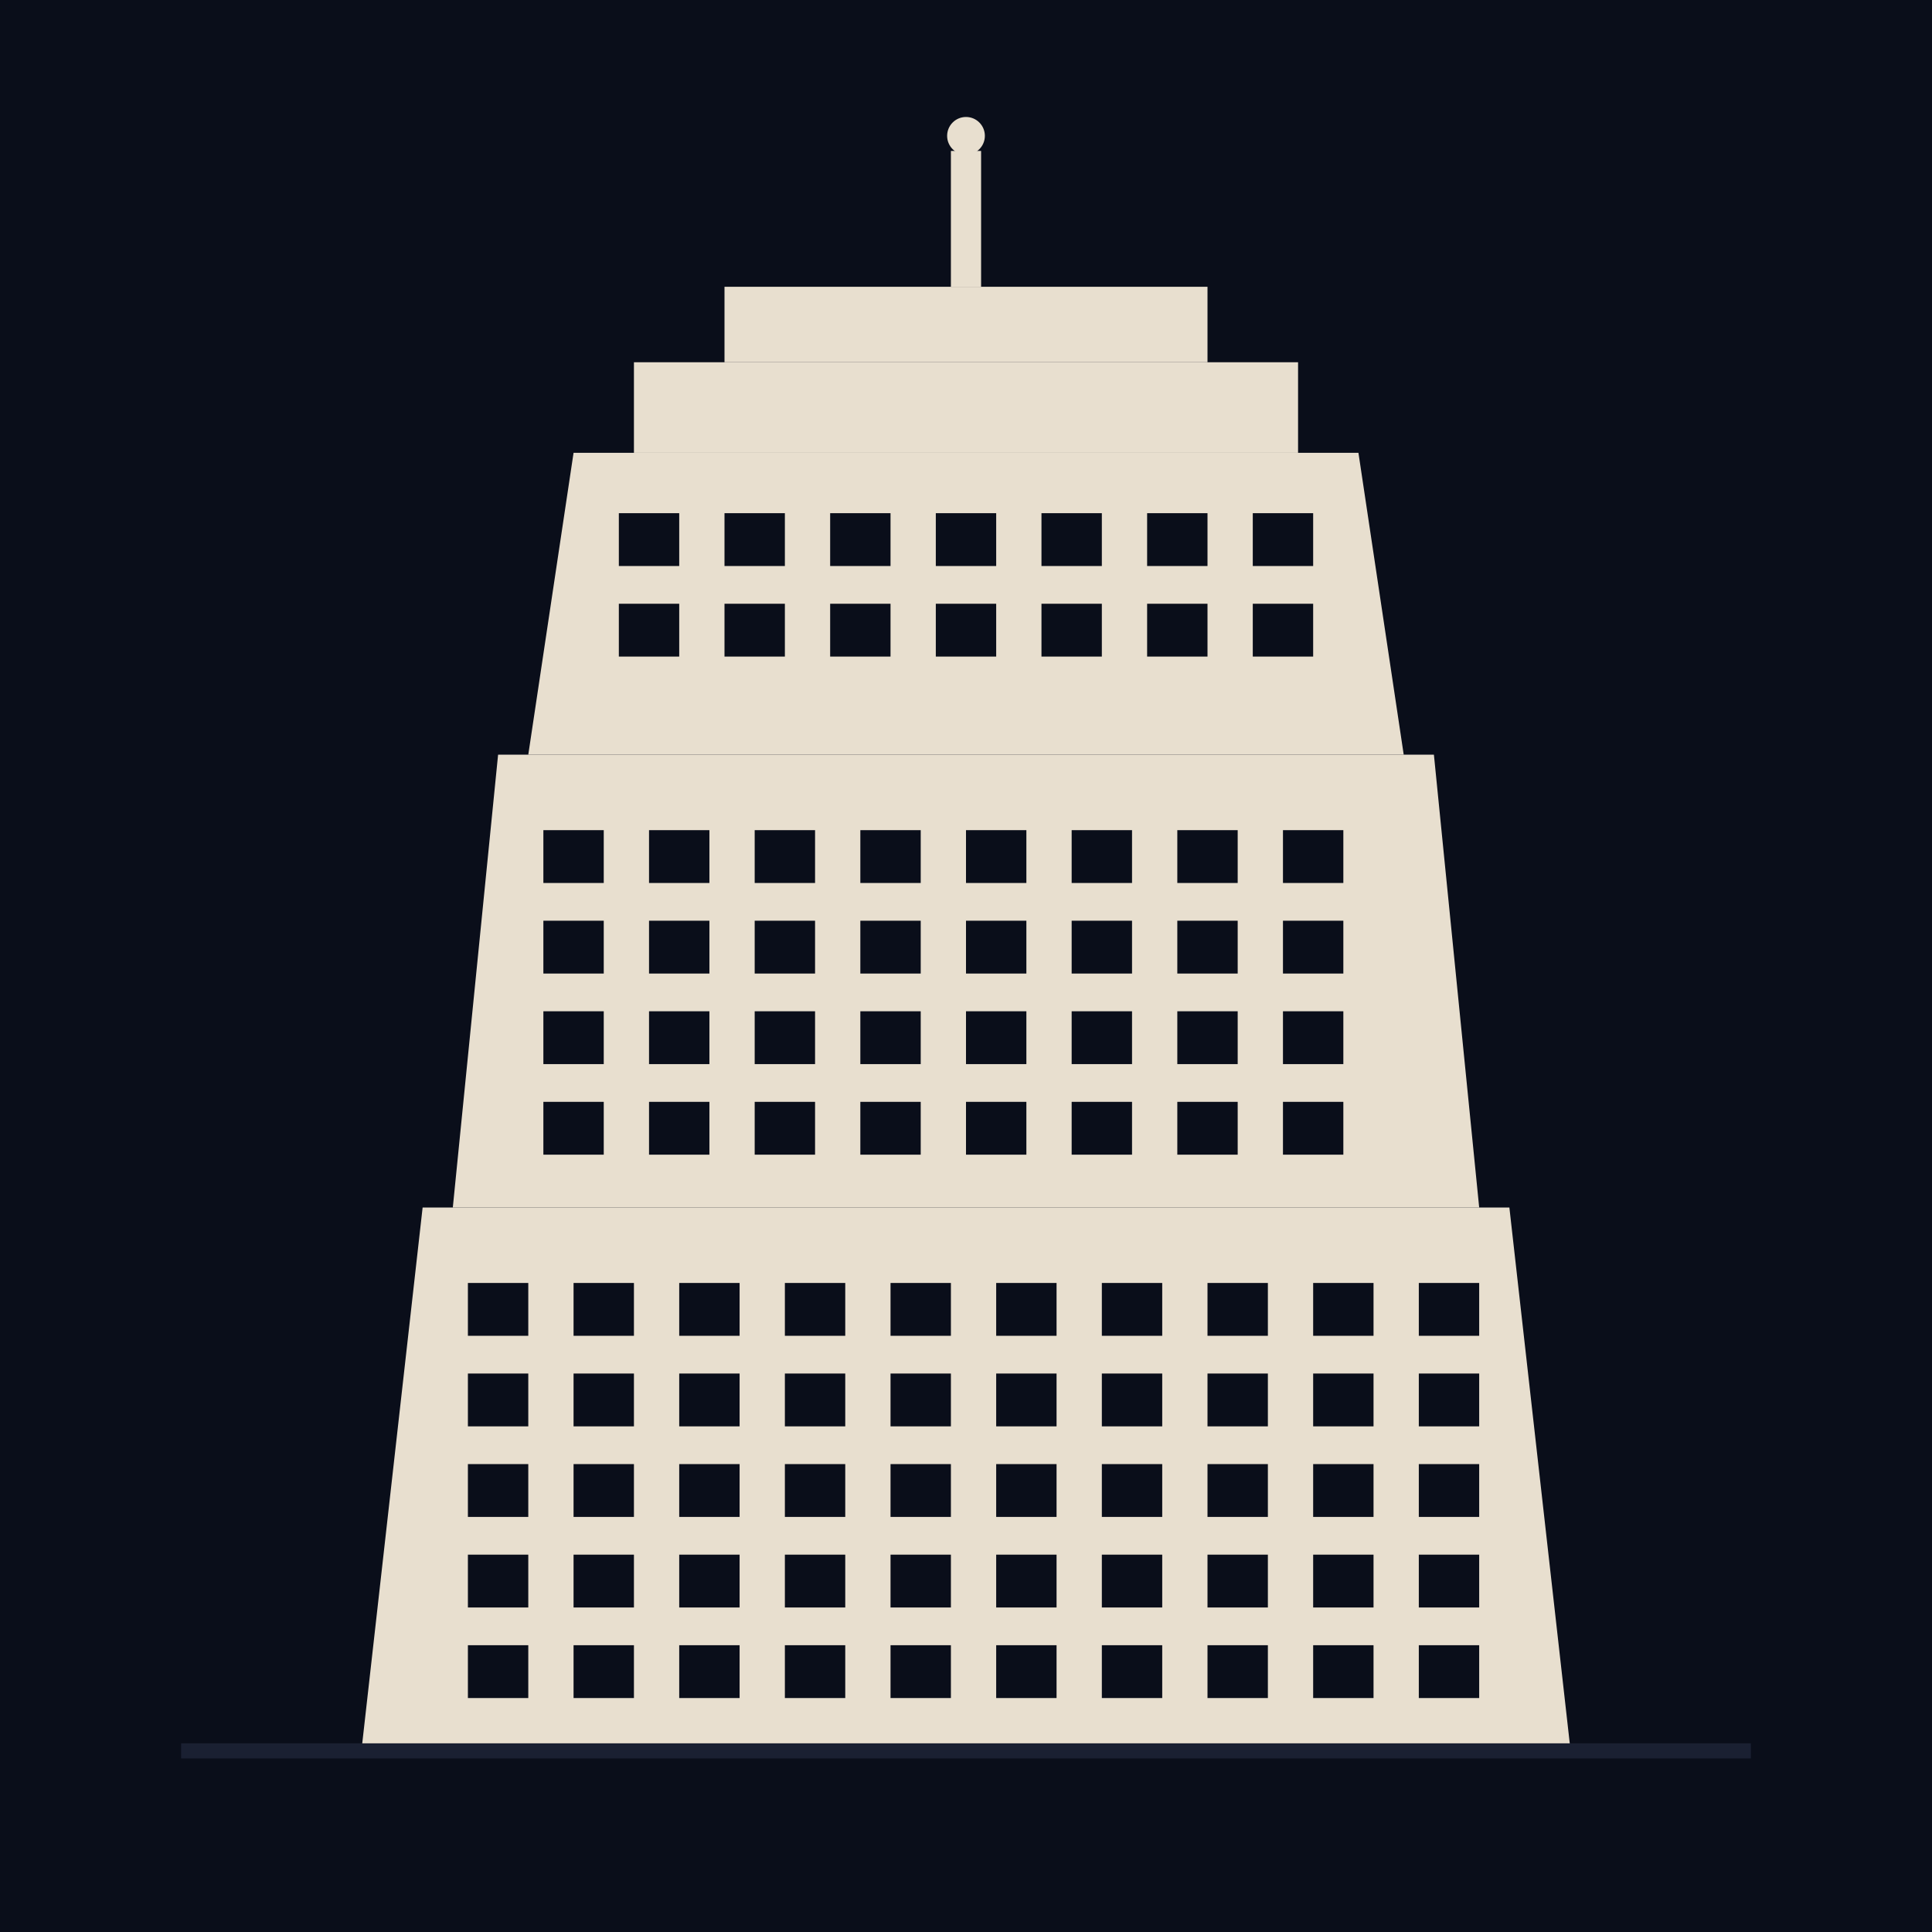
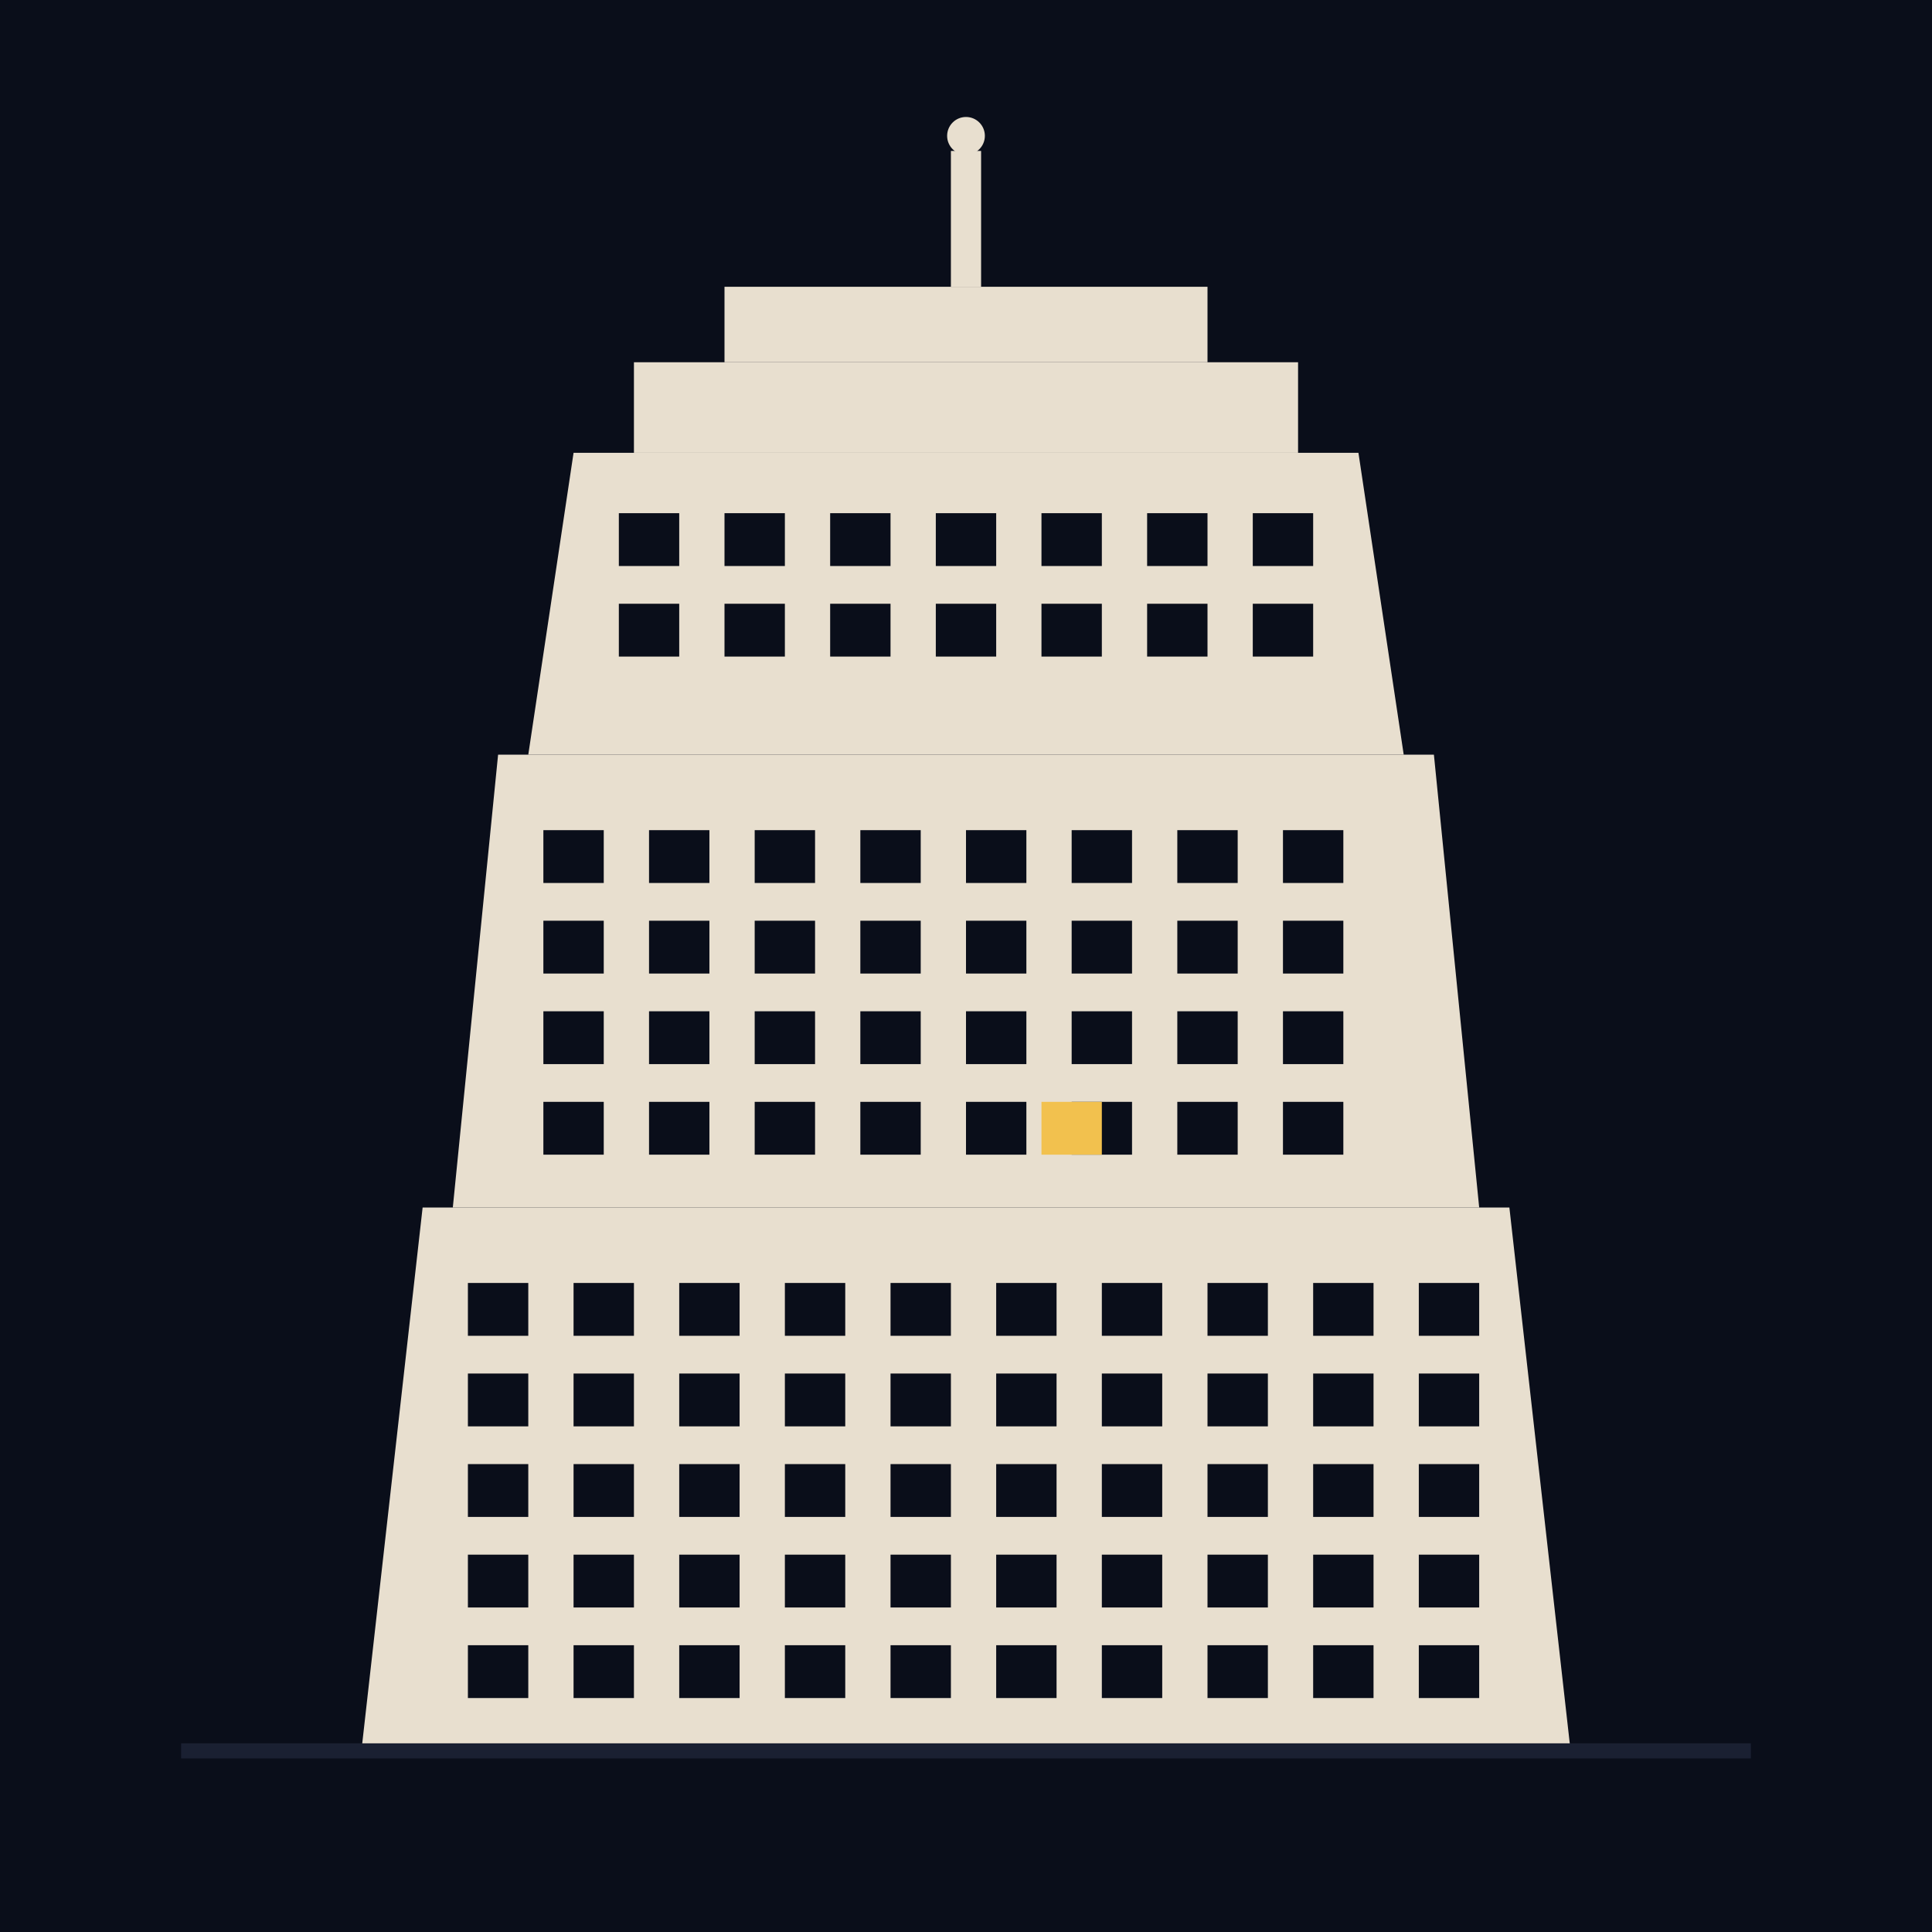
<svg xmlns="http://www.w3.org/2000/svg" viewBox="0 0 512 512" role="img" aria-label="Nakatomi Plaza">
  <rect width="512" height="512" fill="#0a0e1a" />
  <rect x="48" y="462" width="416" height="4" fill="#1a2032" />
  <g fill="#e8dfcf">
    <polygon points="96,462 416,462 400,320 112,320" />
    <polygon points="120,320 392,320 380,200 132,200" />
    <polygon points="140,200 372,200 360,120 152,120" />
    <rect x="168" y="96" width="176" height="24" />
    <rect x="192" y="76" width="128" height="20" />
    <rect x="252" y="40" width="8" height="36" />
    <circle cx="256" cy="36" r="5" />
  </g>
  <g fill="#0a0e1a">
    <g>
      <rect x="124" y="340" width="16" height="14" />
      <rect x="152" y="340" width="16" height="14" />
      <rect x="180" y="340" width="16" height="14" />
      <rect x="208" y="340" width="16" height="14" />
      <rect x="236" y="340" width="16" height="14" />
      <rect x="264" y="340" width="16" height="14" />
      <rect x="292" y="340" width="16" height="14" />
      <rect x="320" y="340" width="16" height="14" />
      <rect x="348" y="340" width="16" height="14" />
      <rect x="376" y="340" width="16" height="14" />
      <rect x="124" y="364" width="16" height="14" />
      <rect x="152" y="364" width="16" height="14" />
      <rect x="180" y="364" width="16" height="14" />
      <rect x="208" y="364" width="16" height="14" />
      <rect x="236" y="364" width="16" height="14" />
      <rect x="264" y="364" width="16" height="14" />
      <rect x="292" y="364" width="16" height="14" />
      <rect x="320" y="364" width="16" height="14" />
      <rect x="348" y="364" width="16" height="14" />
      <rect x="376" y="364" width="16" height="14" />
      <rect x="124" y="388" width="16" height="14" />
      <rect x="152" y="388" width="16" height="14" />
      <rect x="180" y="388" width="16" height="14" />
      <rect x="208" y="388" width="16" height="14" />
      <rect x="236" y="388" width="16" height="14" />
      <rect x="264" y="388" width="16" height="14" />
      <rect x="292" y="388" width="16" height="14" />
      <rect x="320" y="388" width="16" height="14" />
      <rect x="348" y="388" width="16" height="14" />
      <rect x="376" y="388" width="16" height="14" />
      <rect x="124" y="412" width="16" height="14" />
      <rect x="152" y="412" width="16" height="14" />
      <rect x="180" y="412" width="16" height="14" />
      <rect x="208" y="412" width="16" height="14" />
      <rect x="236" y="412" width="16" height="14" />
      <rect x="264" y="412" width="16" height="14" />
      <rect x="292" y="412" width="16" height="14" />
      <rect x="320" y="412" width="16" height="14" />
      <rect x="348" y="412" width="16" height="14" />
      <rect x="376" y="412" width="16" height="14" />
      <rect x="124" y="436" width="16" height="14" />
      <rect x="152" y="436" width="16" height="14" />
      <rect x="180" y="436" width="16" height="14" />
      <rect x="208" y="436" width="16" height="14" />
      <rect x="236" y="436" width="16" height="14" />
      <rect x="264" y="436" width="16" height="14" />
      <rect x="292" y="436" width="16" height="14" />
      <rect x="320" y="436" width="16" height="14" />
      <rect x="348" y="436" width="16" height="14" />
      <rect x="376" y="436" width="16" height="14" />
    </g>
    <g>
      <rect x="144" y="220" width="16" height="14" />
      <rect x="172" y="220" width="16" height="14" />
      <rect x="200" y="220" width="16" height="14" />
      <rect x="228" y="220" width="16" height="14" />
      <rect x="256" y="220" width="16" height="14" />
      <rect x="284" y="220" width="16" height="14" />
      <rect x="312" y="220" width="16" height="14" />
      <rect x="340" y="220" width="16" height="14" />
      <rect x="144" y="244" width="16" height="14" />
      <rect x="172" y="244" width="16" height="14" />
      <rect x="200" y="244" width="16" height="14" />
      <rect x="228" y="244" width="16" height="14" />
      <rect x="256" y="244" width="16" height="14" />
      <rect x="284" y="244" width="16" height="14" />
      <rect x="312" y="244" width="16" height="14" />
      <rect x="340" y="244" width="16" height="14" />
      <rect x="144" y="268" width="16" height="14" />
      <rect x="172" y="268" width="16" height="14" />
      <rect x="200" y="268" width="16" height="14" />
      <rect x="228" y="268" width="16" height="14" />
      <rect x="256" y="268" width="16" height="14" />
      <rect x="284" y="268" width="16" height="14" />
      <rect x="312" y="268" width="16" height="14" />
      <rect x="340" y="268" width="16" height="14" />
      <rect x="144" y="292" width="16" height="14" />
      <rect x="172" y="292" width="16" height="14" />
      <rect x="200" y="292" width="16" height="14" />
      <rect x="228" y="292" width="16" height="14" />
      <rect x="256" y="292" width="16" height="14" />
      <rect x="284" y="292" width="16" height="14" />
      <rect x="312" y="292" width="16" height="14" />
      <rect x="340" y="292" width="16" height="14" />
    </g>
    <g>
      <rect x="164" y="136" width="16" height="14" />
      <rect x="192" y="136" width="16" height="14" />
      <rect x="220" y="136" width="16" height="14" />
      <rect x="248" y="136" width="16" height="14" />
      <rect x="276" y="136" width="16" height="14" />
      <rect x="304" y="136" width="16" height="14" />
      <rect x="332" y="136" width="16" height="14" />
      <rect x="164" y="160" width="16" height="14" />
      <rect x="192" y="160" width="16" height="14" />
      <rect x="220" y="160" width="16" height="14" />
      <rect x="248" y="160" width="16" height="14" />
      <rect x="276" y="160" width="16" height="14" />
      <rect x="304" y="160" width="16" height="14" />
      <rect x="332" y="160" width="16" height="14" />
    </g>
+     <rect x="276" y="292" width="16" height="14" fill="#f2c14e" />
  </g>
</svg>
